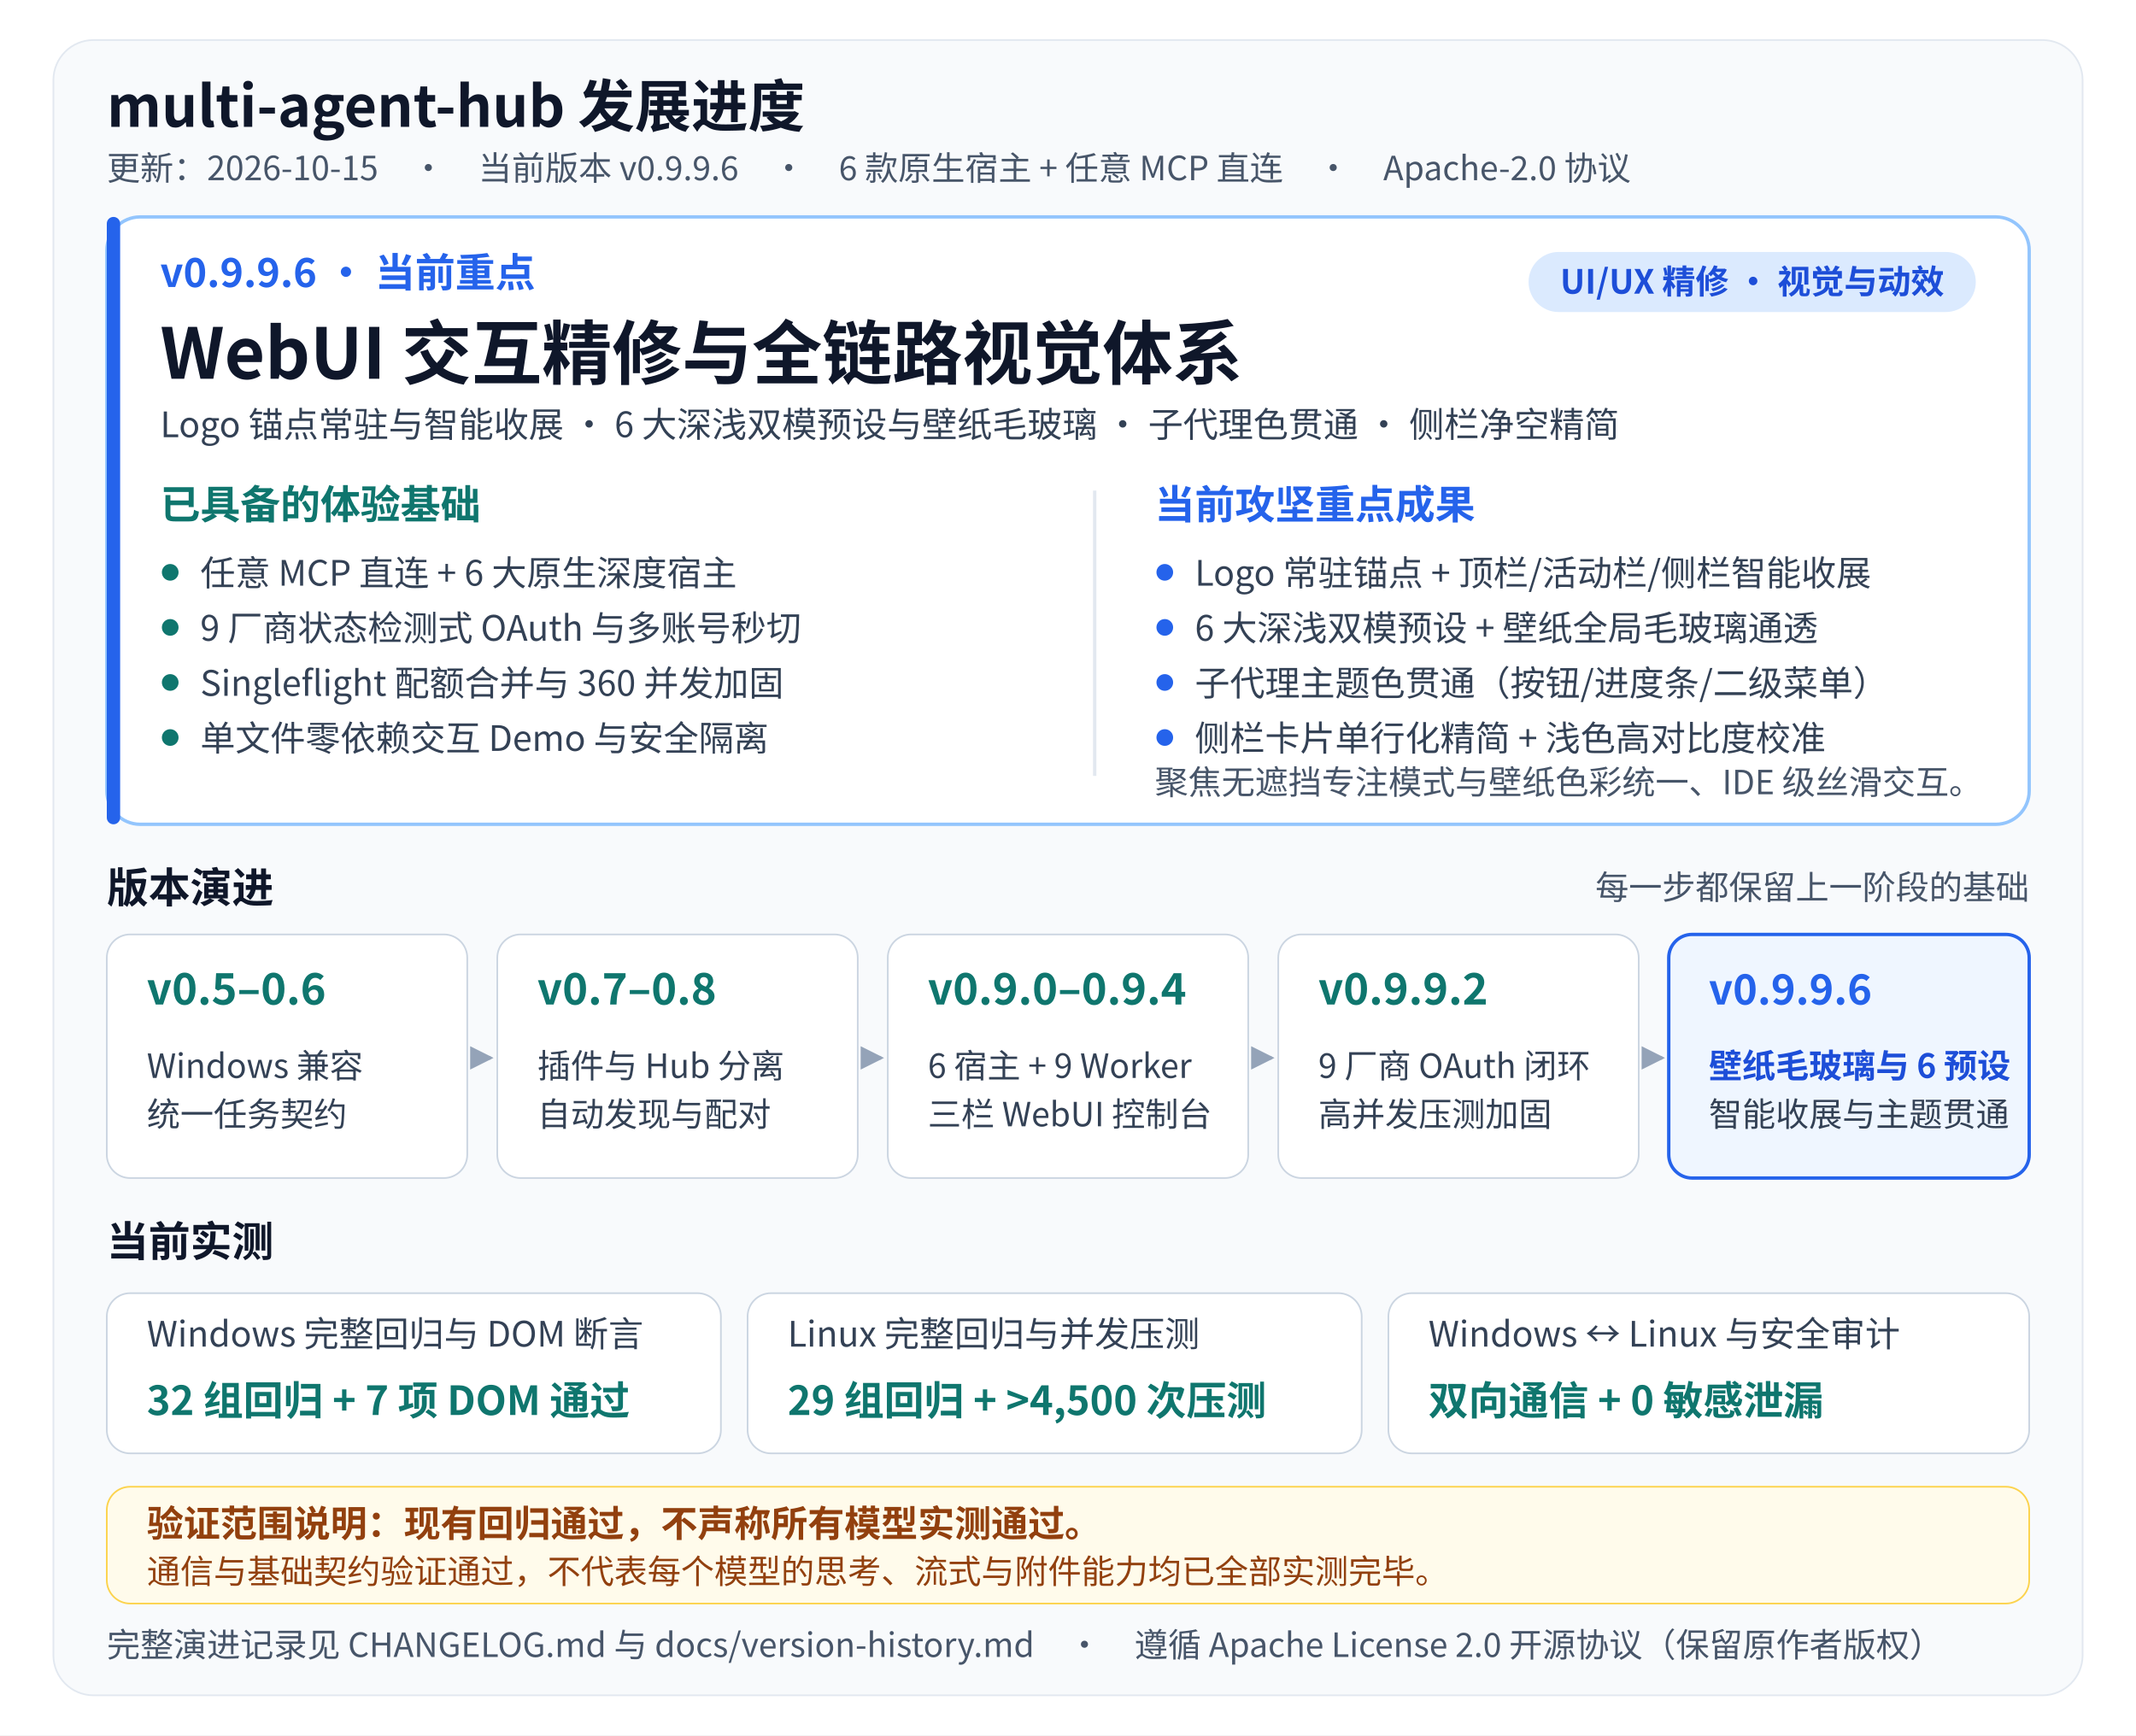
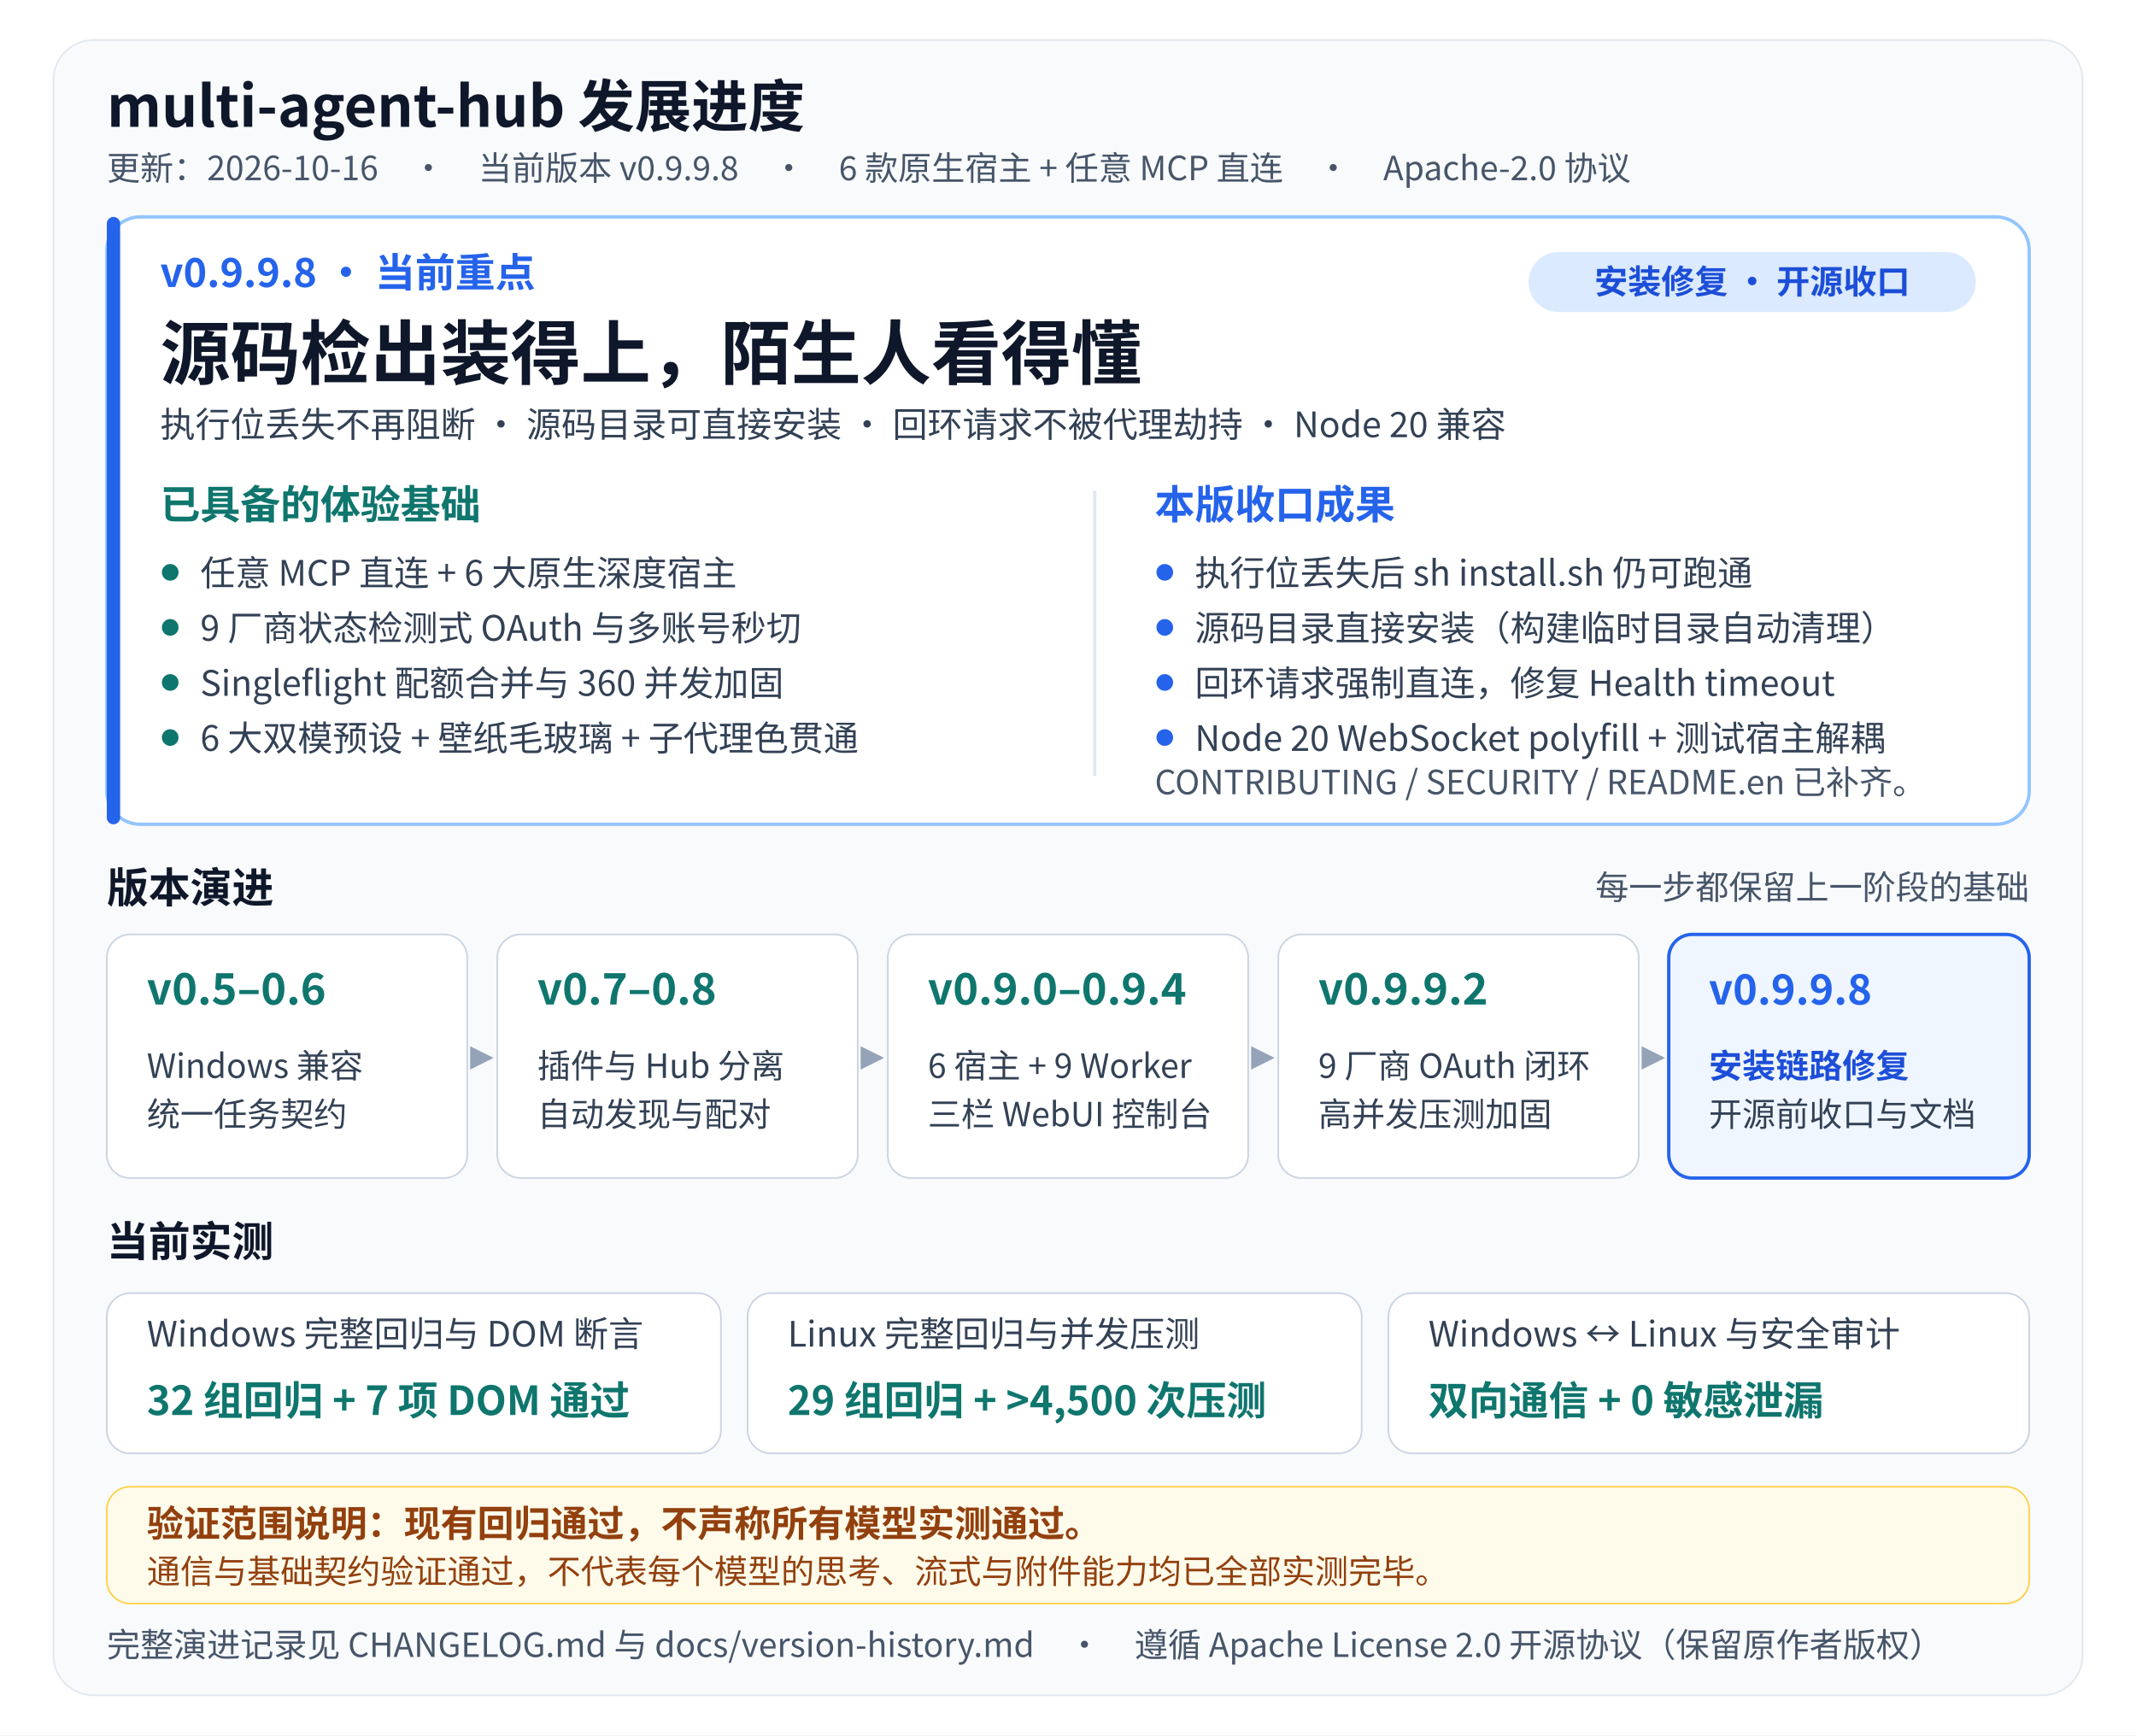
<svg xmlns="http://www.w3.org/2000/svg" width="1280" height="1040" viewBox="0 0 1280 1040" role="img" aria-labelledby="roadmap-title roadmap-desc" font-family="Microsoft YaHei, Noto Sans CJK SC, Segoe UI, sans-serif">
  <defs>
    <style>
      .title { font-size:34px; font-weight:700; fill:#0f172a; }
      .meta { font-size:20px; fill:#475569; }
      .focus { font-size:42px; font-weight:700; fill:#0f172a; }
      .lead { font-size:21px; fill:#334155; }
      .section { font-size:25px; font-weight:700; fill:#0f172a; }
      .body { font-size:21px; fill:#334155; }
      .version { font-size:26px; font-weight:700; fill:#0f766e; }
      .stage { font-size:20px; fill:#334155; }
      .stat { font-size:24px; font-weight:700; fill:#0f766e; }
      .note { font-size:20px; fill:#475569; }
    </style>
    <marker id="timeline-arrow" viewBox="0 0 8 8" refX="7" refY="4" markerWidth="7" markerHeight="7" orient="auto">
      <path d="M 0 0 L 8 4 L 0 8 Z" fill="#94a3b8" />
    </marker>
  </defs>
  <rect width="1280" height="1040" fill="#ffffff" />
  <rect x="32" y="24" width="1216" height="992" rx="24" fill="#f8fafc" stroke="#e2e8f0" />
  <text x="64" y="76" class="title">multi-agent-hub 发展进度</text>
-   <text x="64" y="108" class="meta">更新：2026-10-15　·　当前版本 v0.9.9.6　·　6 款原生宿主 + 任意 MCP 直连　·　Apache-2.0 协议</text>
+   <text x="64" y="108" class="meta">更新：2026-10-16　·　当前版本 v0.9.9.8　·　6 款原生宿主 + 任意 MCP 直连　·　Apache-2.0 协议</text>
  <g id="current-focus">
    <rect x="64" y="130" width="1152" height="364" rx="20" fill="#ffffff" stroke="#93c5fd" stroke-width="2" />
    <rect x="64" y="130" width="8" height="364" rx="4" fill="#2563eb" />
-     <text x="96" y="172" font-size="24" font-weight="700" fill="#2563eb">v0.9.9.6 · 当前重点</text>
+     <text x="96" y="172" font-size="24" font-weight="700" fill="#2563eb">v0.9.9.8 · 当前重点</text>
    <rect x="916" y="151" width="268" height="36" rx="18" fill="#dbeafe" />
-     <text x="1050" y="176" text-anchor="middle" font-size="20" font-weight="700" fill="#1d4ed8">UI/UX 精修 · 视觉与动效</text>
-     <text x="96" y="227" class="focus">WebUI 交互精修与全链路视觉体系</text>
-     <text x="96" y="262" class="lead">Logo 锚点常驻与智能收展 · 6 大深浅双模预设与壁纸毛玻璃 · 子代理色贯通 · 侧栏净空精简</text>
+     <text x="1050" y="176" text-anchor="middle" font-size="20" font-weight="700" fill="#1d4ed8">安装修复 · 开源收口</text>
+     <text x="96" y="227" class="focus">源码检出装得上，陌生人看得懂</text>
+     <text x="96" y="262" class="lead">执行位丢失不再阻断 · 源码目录可直接安装 · 回环请求不被代理劫持 · Node 20 兼容</text>
    <line x1="656" y1="294" x2="656" y2="465" stroke="#e2e8f0" stroke-width="2" />
    <text x="96" y="311" font-size="24" font-weight="700" fill="#0f766e">已具备的体验基础</text>
    <circle cx="102" cy="343" r="5" fill="#0f766e" />
    <text x="120" y="351" class="body">任意 MCP 直连 + 6 大原生深度宿主</text>
    <circle cx="102" cy="376" r="5" fill="#0f766e" />
    <text x="120" y="384" class="body">9 厂商状态检测式 OAuth 与多账号秒切</text>
    <circle cx="102" cy="409" r="5" fill="#0f766e" />
    <text x="120" y="417" class="body">Singleflight 配额合并与 360 并发加固</text>
    <circle cx="102" cy="442" r="5" fill="#0f766e" />
-     <text x="120" y="450" class="body">单文件零依赖交互 Demo 与安全隔离</text>
-     <text x="692" y="311" font-size="24" font-weight="700" fill="#2563eb">当前攻坚重点成果</text>
+     <text x="120" y="450" class="body">6 大双模预设 + 壁纸毛玻璃 + 子代理色贯通</text>
+     <text x="692" y="311" font-size="24" font-weight="700" fill="#2563eb">本版收口成果</text>
    <circle cx="698" cy="343" r="5" fill="#2563eb" />
-     <text x="716" y="351" class="body">Logo 常驻锚点 + 顶栏/活动栏/侧栏智能收展</text>
+     <text x="716" y="351" class="body">执行位丢失后 sh install.sh 仍可跑通</text>
    <circle cx="698" cy="376" r="5" fill="#2563eb" />
-     <text x="716" y="384" class="body">6 大深浅双模预设 + 壁纸全局毛玻璃通透</text>
+     <text x="716" y="384" class="body">源码目录直接安装（构建临时目录自动清理）</text>
    <circle cx="698" cy="409" r="5" fill="#2563eb" />
-     <text x="716" y="417" class="body">子代理主题色贯通（按钮/进度条/二级菜单）</text>
+     <text x="716" y="417" class="body">回环请求强制直连，修复 Health timeout</text>
    <circle cx="698" cy="442" r="5" fill="#2563eb" />
-     <text x="716" y="450" class="body">侧栏卡片单行化精简 + 浅色高对比度校准</text>
-     <text x="692" y="476" class="note">聚焦无遮挡专注模式与壁纸色彩统一、IDE 级丝滑交互。</text>
+     <text x="716" y="450" class="body">Node 20 WebSocket polyfill + 测试宿主解耦</text>
+     <text x="692" y="476" class="note">CONTRIBUTING / SECURITY / README.en 已补齐。</text>
  </g>
  <text x="64" y="541" class="section">版本演进</text>
  <text x="1216" y="539" text-anchor="end" class="note">每一步都保留上一阶段的基础</text>
  <g id="version-timeline">
    <rect x="64" y="560" width="216" height="146" rx="14" fill="#ffffff" stroke="#cbd5e1" />
    <text x="88" y="602" class="version">v0.5–0.6</text>
    <text x="88" y="646" class="stage">Windows 兼容</text>
    <text x="88" y="675" class="stage">统一任务契约</text>
    <line x1="284" y1="634" x2="294" y2="634" stroke="#94a3b8" stroke-width="2" marker-end="url(#timeline-arrow)" />
    <rect x="298" y="560" width="216" height="146" rx="14" fill="#ffffff" stroke="#cbd5e1" />
    <text x="322" y="602" class="version">v0.7–0.8</text>
    <text x="322" y="646" class="stage">插件与 Hub 分离</text>
    <text x="322" y="675" class="stage">自动发现与配对</text>
    <line x1="518" y1="634" x2="528" y2="634" stroke="#94a3b8" stroke-width="2" marker-end="url(#timeline-arrow)" />
    <rect x="532" y="560" width="216" height="146" rx="14" fill="#ffffff" stroke="#cbd5e1" />
    <text x="556" y="602" class="version">v0.9.0–0.9.4</text>
    <text x="556" y="646" class="stage">6 宿主 + 9 Worker</text>
    <text x="556" y="675" class="stage">三栏 WebUI 控制台</text>
    <line x1="752" y1="634" x2="762" y2="634" stroke="#94a3b8" stroke-width="2" marker-end="url(#timeline-arrow)" />
    <rect x="766" y="560" width="216" height="146" rx="14" fill="#ffffff" stroke="#cbd5e1" />
    <text x="790" y="602" class="version">v0.9.9.2</text>
    <text x="790" y="646" class="stage">9 厂商 OAuth 闭环</text>
    <text x="790" y="675" class="stage">高并发压测加固</text>
    <line x1="986" y1="634" x2="996" y2="634" stroke="#94a3b8" stroke-width="2" marker-end="url(#timeline-arrow)" />
    <rect x="1000" y="560" width="216" height="146" rx="14" fill="#eff6ff" stroke="#2563eb" stroke-width="2" />
-     <text x="1024" y="602" font-size="25" font-weight="700" fill="#2563eb">v0.9.9.6</text>
-     <text x="1024" y="646" font-size="20" font-weight="700" fill="#1d4ed8">壁纸毛玻璃与 6 预设</text>
-     <text x="1024" y="675" class="stage">智能收展与主题贯通</text>
+     <text x="1024" y="602" font-size="25" font-weight="700" fill="#2563eb">v0.9.9.8</text>
+     <text x="1024" y="646" font-size="20" font-weight="700" fill="#1d4ed8">安装链路修复</text>
+     <text x="1024" y="675" class="stage">开源前收口与文档</text>
  </g>
  <text x="64" y="753" class="section">当前实测</text>
  <g id="validation-summary">
    <rect x="64" y="775" width="368" height="96" rx="14" fill="#ffffff" stroke="#cbd5e1" />
    <text x="88" y="807" class="body">Windows 完整回归与 DOM 断言</text>
    <text x="88" y="848" class="stat">32 组回归 + 7 项 DOM 通过</text>
    <rect x="448" y="775" width="368" height="96" rx="14" fill="#ffffff" stroke="#cbd5e1" />
    <text x="472" y="807" class="body">Linux 完整回归与并发压测</text>
    <text x="472" y="848" class="stat">29 组回归 + &gt;4,500 次压测</text>
    <rect x="832" y="775" width="384" height="96" rx="14" fill="#ffffff" stroke="#cbd5e1" />
    <text x="856" y="807" class="body">Windows ↔ Linux 与安全审计</text>
    <text x="856" y="848" class="stat">双向通信 + 0 敏感泄漏</text>
  </g>
  <g id="authentication-boundary">
    <rect x="64" y="891" width="1152" height="70" rx="14" fill="#fffbeb" stroke="#fcd34d" />
    <text x="88" y="921" font-size="22" font-weight="700" fill="#92400e">验证范围说明：现有回归通过，不声称所有模型实测通过。</text>
    <text x="88" y="949" font-size="20" fill="#92400e">通信与基础契约验证通过，不代表每个模型的思考、流式与附件能力均已全部实测完毕。</text>
  </g>
  <text x="64" y="993" class="note">完整演进记录见 CHANGELOG.md 与 docs/version-history.md　·　遵循 Apache License 2.0 开源协议（保留原作者版权）</text>
</svg>
